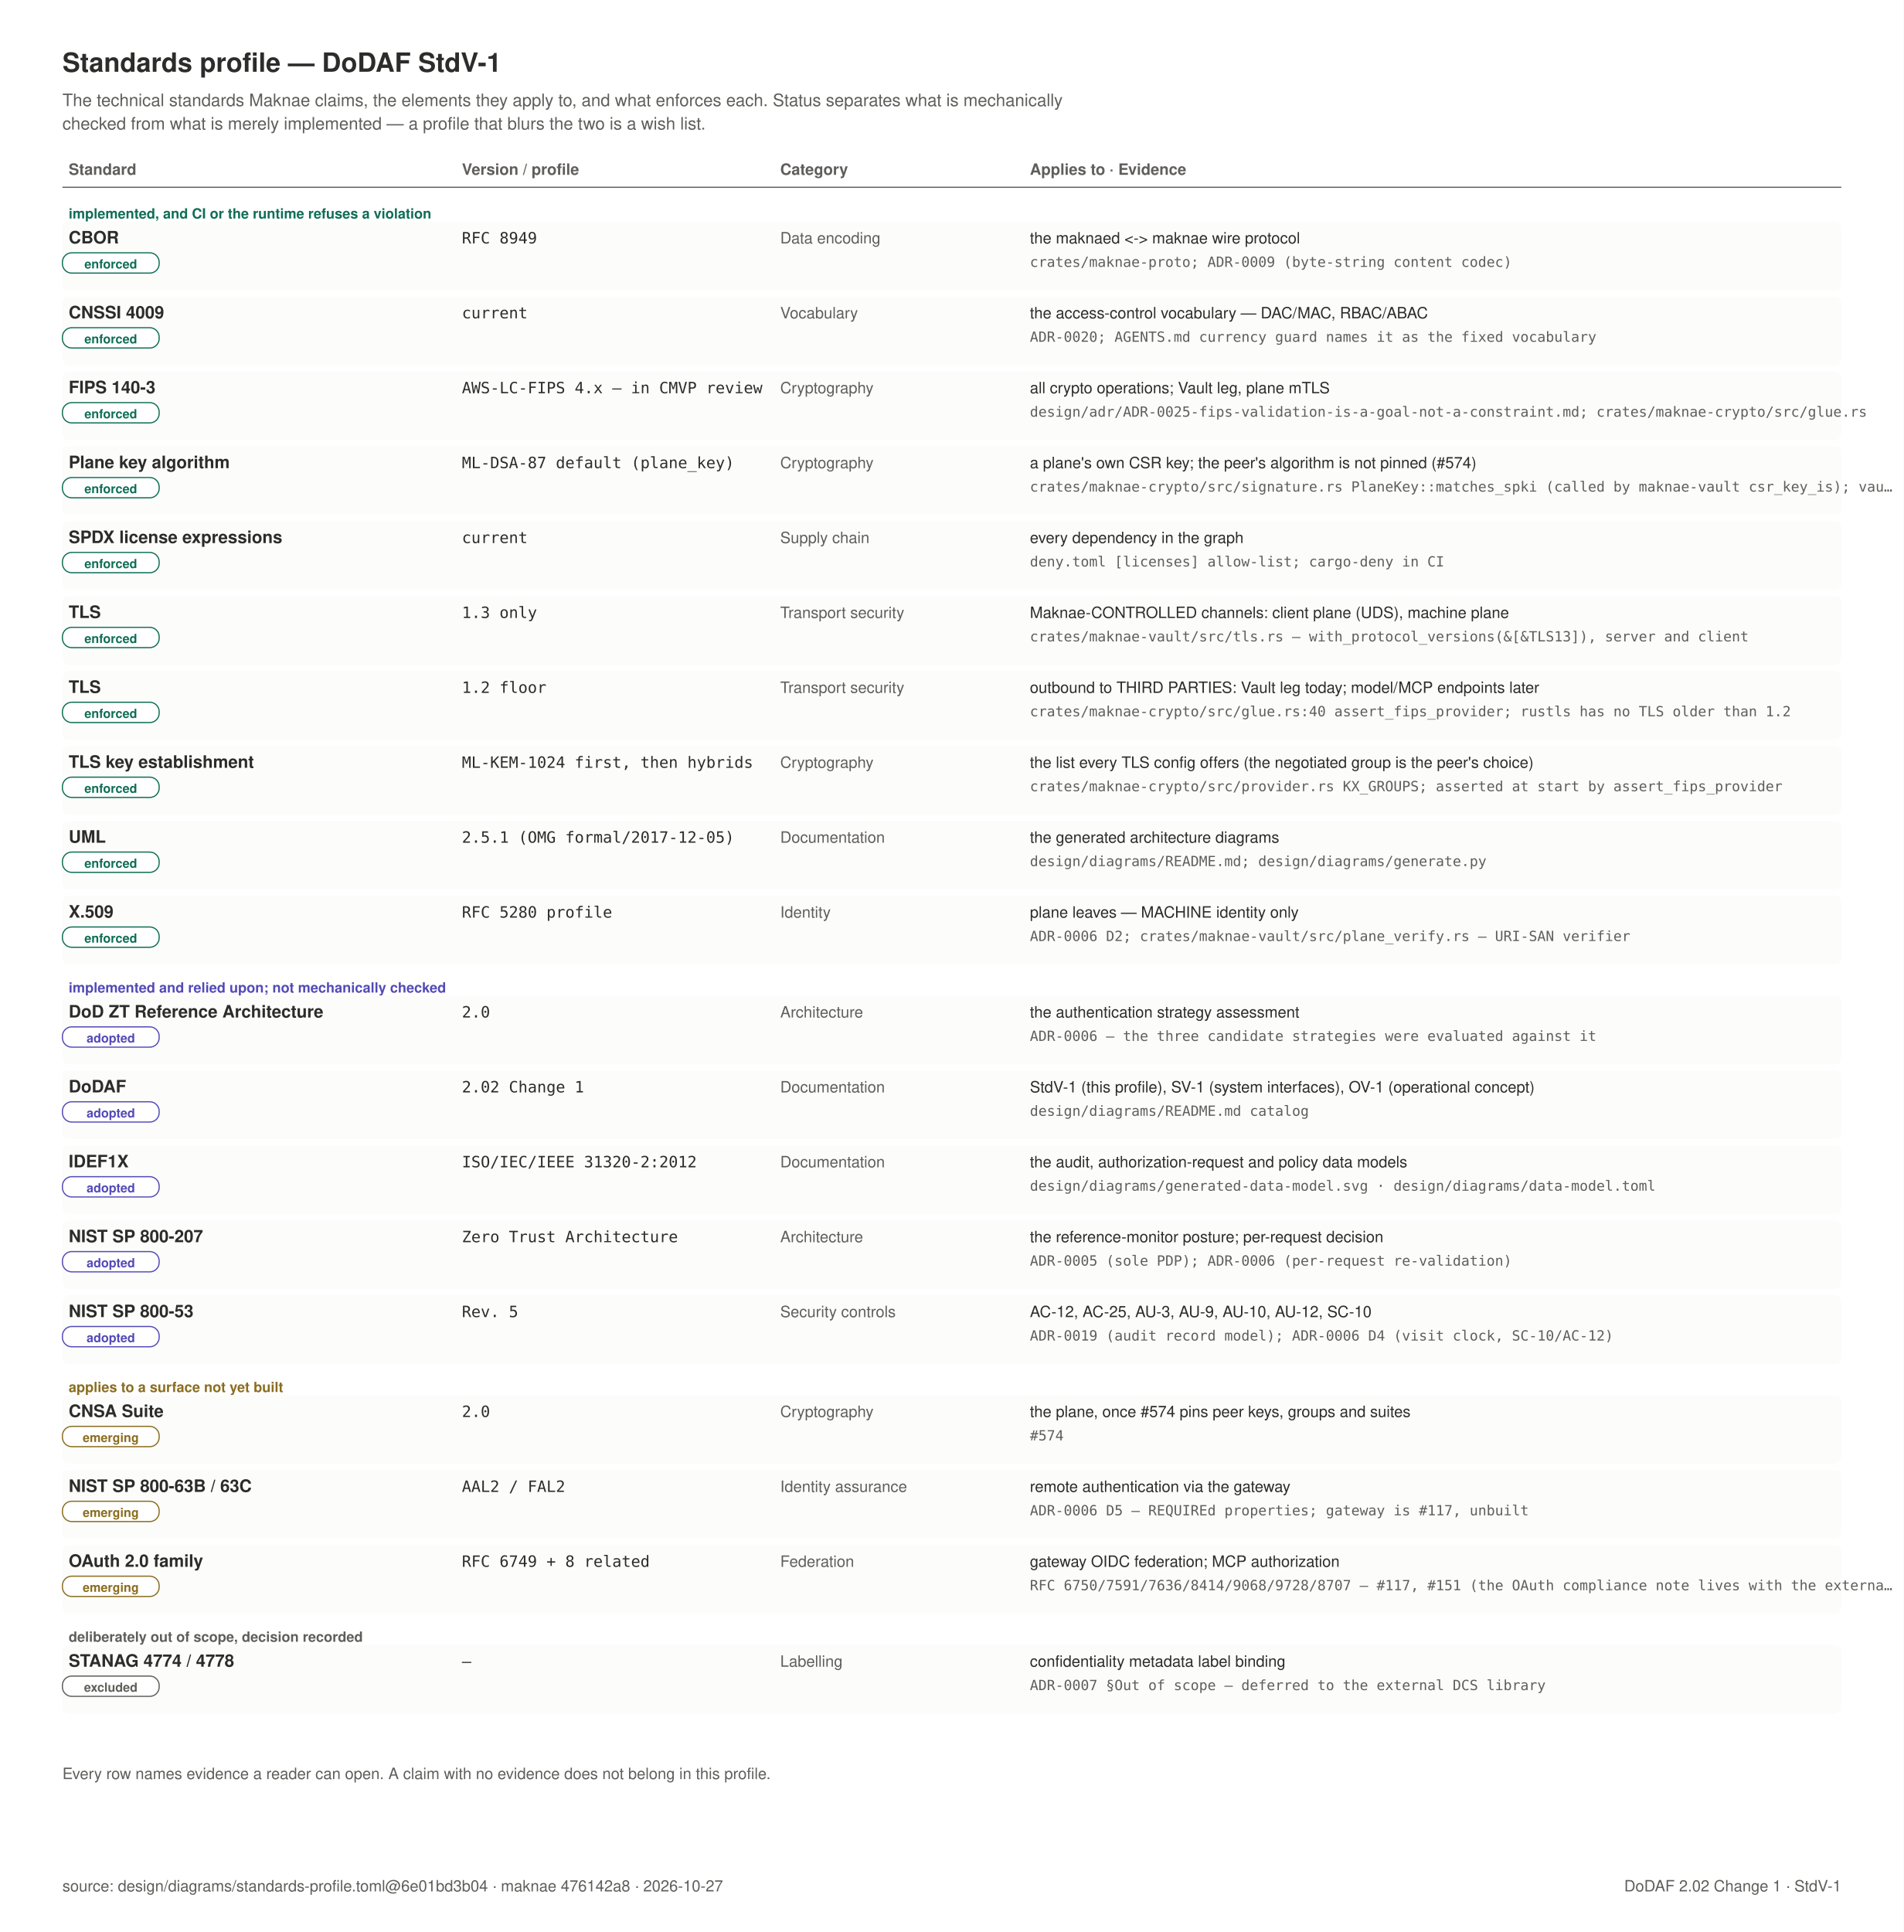
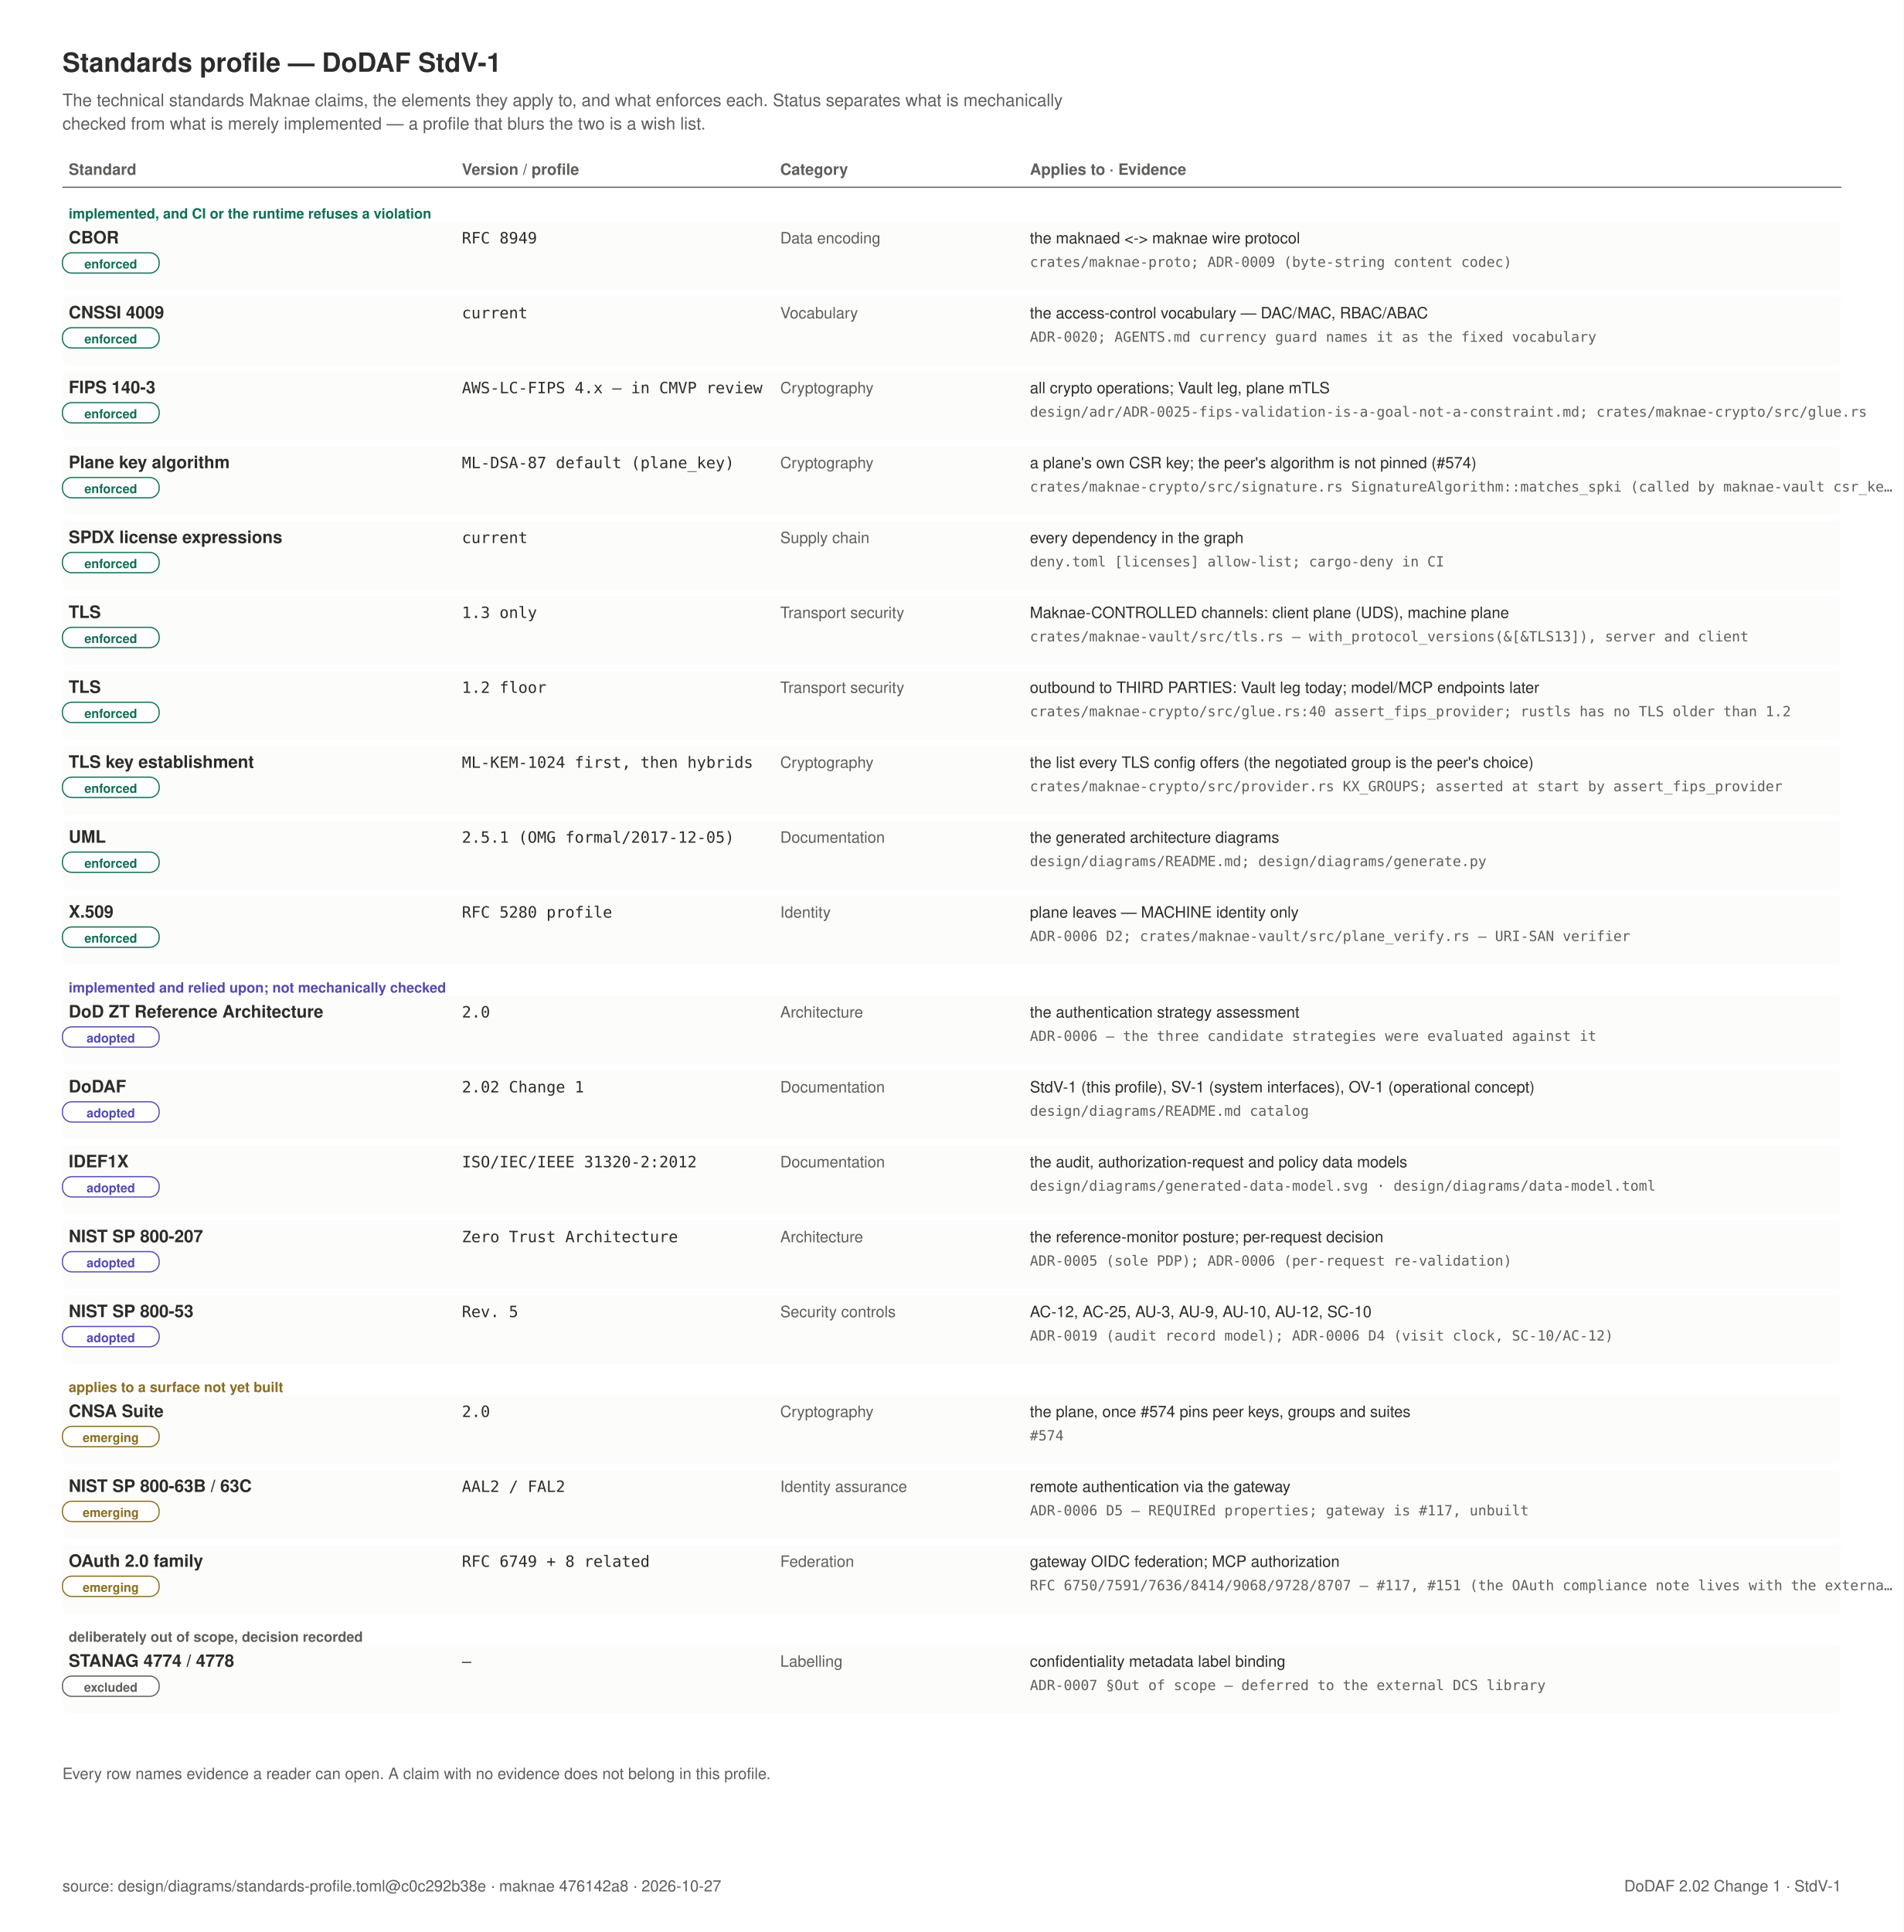
<svg xmlns="http://www.w3.org/2000/svg" width="1220" height="1238" viewBox="0 0 1220 1238" role="img">
  <rect x="0" y="0" width="1220" height="1238" fill="#FFFFFF" />
  <text x="40" y="46" text-anchor="start" font-family="Helvetica, Arial, sans-serif" font-size="17" font-weight="600" fill="#2C2C2A">Standards profile — DoDAF StdV-1</text>
  <text x="40" y="68" text-anchor="start" font-family="Helvetica, Arial, sans-serif" font-size="11" font-weight="400" fill="#5F5E5A">The technical standards Maknae claims, the elements they apply to, and what enforces each. Status separates what is mechanically</text>
  <text x="40" y="83" text-anchor="start" font-family="Helvetica, Arial, sans-serif" font-size="11" font-weight="400" fill="#5F5E5A">checked from what is merely implemented — a profile that blurs the two is a wish list.</text>
  <text x="44" y="112" text-anchor="start" font-family="Helvetica, Arial, sans-serif" font-size="10" font-weight="600" fill="#5F5E5A">Standard</text>
  <text x="296" y="112" text-anchor="start" font-family="Helvetica, Arial, sans-serif" font-size="10" font-weight="600" fill="#5F5E5A">Version / profile</text>
  <text x="500" y="112" text-anchor="start" font-family="Helvetica, Arial, sans-serif" font-size="10" font-weight="600" fill="#5F5E5A">Category</text>
  <text x="660" y="112" text-anchor="start" font-family="Helvetica, Arial, sans-serif" font-size="10" font-weight="600" fill="#5F5E5A">Applies to  ·  Evidence</text>
  <line x1="40" y1="120" x2="1180" y2="120" stroke="#5F5E5A" stroke-width="0.75" />
  <text x="44" y="140" text-anchor="start" font-family="Helvetica, Arial, sans-serif" font-size="9" font-weight="600" fill="#0F6E56">implemented, and CI or the runtime refuses a violation</text>
  <rect x="40" y="142" width="1140" height="44" rx="4" fill="#FCFCFB" stroke="none" stroke-width="0" />
  <text x="44" y="156" text-anchor="start" font-family="Helvetica, Arial, sans-serif" font-size="11" font-weight="600" fill="#2C2C2A">CBOR</text>
  <rect x="40" y="162" width="62" height="13" rx="6" fill="#FFFFFF" stroke="#0F6E56" stroke-width="0.75" />
  <text x="71" y="172" text-anchor="middle" font-family="Helvetica, Arial, sans-serif" font-size="8" font-weight="600" fill="#0F6E56">enforced</text>
  <text x="296" y="156" text-anchor="start" font-family="ui-monospace, SFMono-Regular, Menlo, monospace" font-size="10" font-weight="400" fill="#2C2C2A">RFC 8949</text>
  <text x="500" y="156" text-anchor="start" font-family="Helvetica, Arial, sans-serif" font-size="10" font-weight="400" fill="#5F5E5A">Data encoding</text>
  <text x="660" y="156" text-anchor="start" font-family="Helvetica, Arial, sans-serif" font-size="10" font-weight="400" fill="#2C2C2A">the maknaed &lt;-&gt; maknae wire protocol</text>
  <text x="660" y="171" text-anchor="start" font-family="ui-monospace, SFMono-Regular, Menlo, monospace" font-size="9" font-weight="400" fill="#5F5E5A">crates/maknae-proto; ADR-0009 (byte-string content codec)</text>
  <rect x="40" y="190" width="1140" height="44" rx="4" fill="#FCFCFB" stroke="none" stroke-width="0" />
  <text x="44" y="204" text-anchor="start" font-family="Helvetica, Arial, sans-serif" font-size="11" font-weight="600" fill="#2C2C2A">CNSSI 4009</text>
  <rect x="40" y="210" width="62" height="13" rx="6" fill="#FFFFFF" stroke="#0F6E56" stroke-width="0.75" />
  <text x="71" y="220" text-anchor="middle" font-family="Helvetica, Arial, sans-serif" font-size="8" font-weight="600" fill="#0F6E56">enforced</text>
  <text x="296" y="204" text-anchor="start" font-family="ui-monospace, SFMono-Regular, Menlo, monospace" font-size="10" font-weight="400" fill="#2C2C2A">current</text>
  <text x="500" y="204" text-anchor="start" font-family="Helvetica, Arial, sans-serif" font-size="10" font-weight="400" fill="#5F5E5A">Vocabulary</text>
  <text x="660" y="204" text-anchor="start" font-family="Helvetica, Arial, sans-serif" font-size="10" font-weight="400" fill="#2C2C2A">the access-control vocabulary — DAC/MAC, RBAC/ABAC</text>
  <text x="660" y="219" text-anchor="start" font-family="ui-monospace, SFMono-Regular, Menlo, monospace" font-size="9" font-weight="400" fill="#5F5E5A">ADR-0020; AGENTS.md currency guard names it as the fixed vocabulary</text>
  <rect x="40" y="238" width="1140" height="44" rx="4" fill="#FCFCFB" stroke="none" stroke-width="0" />
  <text x="44" y="252" text-anchor="start" font-family="Helvetica, Arial, sans-serif" font-size="11" font-weight="600" fill="#2C2C2A">FIPS 140-3</text>
  <rect x="40" y="258" width="62" height="13" rx="6" fill="#FFFFFF" stroke="#0F6E56" stroke-width="0.75" />
  <text x="71" y="268" text-anchor="middle" font-family="Helvetica, Arial, sans-serif" font-size="8" font-weight="600" fill="#0F6E56">enforced</text>
  <text x="296" y="252" text-anchor="start" font-family="ui-monospace, SFMono-Regular, Menlo, monospace" font-size="10" font-weight="400" fill="#2C2C2A">AWS-LC-FIPS 4.x — in CMVP review</text>
  <text x="500" y="252" text-anchor="start" font-family="Helvetica, Arial, sans-serif" font-size="10" font-weight="400" fill="#5F5E5A">Cryptography</text>
  <text x="660" y="252" text-anchor="start" font-family="Helvetica, Arial, sans-serif" font-size="10" font-weight="400" fill="#2C2C2A">all crypto operations; Vault leg, plane mTLS</text>
  <text x="660" y="267" text-anchor="start" font-family="ui-monospace, SFMono-Regular, Menlo, monospace" font-size="9" font-weight="400" fill="#5F5E5A">design/adr/ADR-0025-fips-validation-is-a-goal-not-a-constraint.md; crates/maknae-crypto/src/glue.rs</text>
  <rect x="40" y="286" width="1140" height="44" rx="4" fill="#FCFCFB" stroke="none" stroke-width="0" />
  <text x="44" y="300" text-anchor="start" font-family="Helvetica, Arial, sans-serif" font-size="11" font-weight="600" fill="#2C2C2A">Plane key algorithm</text>
  <rect x="40" y="306" width="62" height="13" rx="6" fill="#FFFFFF" stroke="#0F6E56" stroke-width="0.75" />
  <text x="71" y="316" text-anchor="middle" font-family="Helvetica, Arial, sans-serif" font-size="8" font-weight="600" fill="#0F6E56">enforced</text>
  <text x="296" y="300" text-anchor="start" font-family="ui-monospace, SFMono-Regular, Menlo, monospace" font-size="10" font-weight="400" fill="#2C2C2A">ML-DSA-87 default (plane_key)</text>
  <text x="500" y="300" text-anchor="start" font-family="Helvetica, Arial, sans-serif" font-size="10" font-weight="400" fill="#5F5E5A">Cryptography</text>
  <text x="660" y="300" text-anchor="start" font-family="Helvetica, Arial, sans-serif" font-size="10" font-weight="400" fill="#2C2C2A">a plane's own CSR key; the peer's algorithm is not pinned (#574)</text>
-   <text x="660" y="315" text-anchor="start" font-family="ui-monospace, SFMono-Regular, Menlo, monospace" font-size="9" font-weight="400" fill="#5F5E5A">crates/maknae-crypto/src/signature.rs PlaneKey::matches_spki (called by maknae-vault csr_key_is); vau…</text>
+   <text x="660" y="315" text-anchor="start" font-family="ui-monospace, SFMono-Regular, Menlo, monospace" font-size="9" font-weight="400" fill="#5F5E5A">crates/maknae-crypto/src/signature.rs SignatureAlgorithm::matches_spki (called by maknae-vault csr_ke…</text>
  <rect x="40" y="334" width="1140" height="44" rx="4" fill="#FCFCFB" stroke="none" stroke-width="0" />
  <text x="44" y="348" text-anchor="start" font-family="Helvetica, Arial, sans-serif" font-size="11" font-weight="600" fill="#2C2C2A">SPDX license expressions</text>
  <rect x="40" y="354" width="62" height="13" rx="6" fill="#FFFFFF" stroke="#0F6E56" stroke-width="0.75" />
  <text x="71" y="364" text-anchor="middle" font-family="Helvetica, Arial, sans-serif" font-size="8" font-weight="600" fill="#0F6E56">enforced</text>
  <text x="296" y="348" text-anchor="start" font-family="ui-monospace, SFMono-Regular, Menlo, monospace" font-size="10" font-weight="400" fill="#2C2C2A">current</text>
  <text x="500" y="348" text-anchor="start" font-family="Helvetica, Arial, sans-serif" font-size="10" font-weight="400" fill="#5F5E5A">Supply chain</text>
  <text x="660" y="348" text-anchor="start" font-family="Helvetica, Arial, sans-serif" font-size="10" font-weight="400" fill="#2C2C2A">every dependency in the graph</text>
  <text x="660" y="363" text-anchor="start" font-family="ui-monospace, SFMono-Regular, Menlo, monospace" font-size="9" font-weight="400" fill="#5F5E5A">deny.toml [licenses] allow-list; cargo-deny in CI</text>
  <rect x="40" y="382" width="1140" height="44" rx="4" fill="#FCFCFB" stroke="none" stroke-width="0" />
  <text x="44" y="396" text-anchor="start" font-family="Helvetica, Arial, sans-serif" font-size="11" font-weight="600" fill="#2C2C2A">TLS</text>
  <rect x="40" y="402" width="62" height="13" rx="6" fill="#FFFFFF" stroke="#0F6E56" stroke-width="0.75" />
  <text x="71" y="412" text-anchor="middle" font-family="Helvetica, Arial, sans-serif" font-size="8" font-weight="600" fill="#0F6E56">enforced</text>
  <text x="296" y="396" text-anchor="start" font-family="ui-monospace, SFMono-Regular, Menlo, monospace" font-size="10" font-weight="400" fill="#2C2C2A">1.3 only</text>
  <text x="500" y="396" text-anchor="start" font-family="Helvetica, Arial, sans-serif" font-size="10" font-weight="400" fill="#5F5E5A">Transport security</text>
  <text x="660" y="396" text-anchor="start" font-family="Helvetica, Arial, sans-serif" font-size="10" font-weight="400" fill="#2C2C2A">Maknae-CONTROLLED channels: client plane (UDS), machine plane</text>
  <text x="660" y="411" text-anchor="start" font-family="ui-monospace, SFMono-Regular, Menlo, monospace" font-size="9" font-weight="400" fill="#5F5E5A">crates/maknae-vault/src/tls.rs — with_protocol_versions(&amp;[&amp;TLS13]), server and client</text>
  <rect x="40" y="430" width="1140" height="44" rx="4" fill="#FCFCFB" stroke="none" stroke-width="0" />
  <text x="44" y="444" text-anchor="start" font-family="Helvetica, Arial, sans-serif" font-size="11" font-weight="600" fill="#2C2C2A">TLS</text>
  <rect x="40" y="450" width="62" height="13" rx="6" fill="#FFFFFF" stroke="#0F6E56" stroke-width="0.75" />
  <text x="71" y="460" text-anchor="middle" font-family="Helvetica, Arial, sans-serif" font-size="8" font-weight="600" fill="#0F6E56">enforced</text>
  <text x="296" y="444" text-anchor="start" font-family="ui-monospace, SFMono-Regular, Menlo, monospace" font-size="10" font-weight="400" fill="#2C2C2A">1.2 floor</text>
  <text x="500" y="444" text-anchor="start" font-family="Helvetica, Arial, sans-serif" font-size="10" font-weight="400" fill="#5F5E5A">Transport security</text>
  <text x="660" y="444" text-anchor="start" font-family="Helvetica, Arial, sans-serif" font-size="10" font-weight="400" fill="#2C2C2A">outbound to THIRD PARTIES: Vault leg today; model/MCP endpoints later</text>
  <text x="660" y="459" text-anchor="start" font-family="ui-monospace, SFMono-Regular, Menlo, monospace" font-size="9" font-weight="400" fill="#5F5E5A">crates/maknae-crypto/src/glue.rs:40 assert_fips_provider; rustls has no TLS older than 1.2</text>
  <rect x="40" y="478" width="1140" height="44" rx="4" fill="#FCFCFB" stroke="none" stroke-width="0" />
  <text x="44" y="492" text-anchor="start" font-family="Helvetica, Arial, sans-serif" font-size="11" font-weight="600" fill="#2C2C2A">TLS key establishment</text>
  <rect x="40" y="498" width="62" height="13" rx="6" fill="#FFFFFF" stroke="#0F6E56" stroke-width="0.75" />
  <text x="71" y="508" text-anchor="middle" font-family="Helvetica, Arial, sans-serif" font-size="8" font-weight="600" fill="#0F6E56">enforced</text>
  <text x="296" y="492" text-anchor="start" font-family="ui-monospace, SFMono-Regular, Menlo, monospace" font-size="10" font-weight="400" fill="#2C2C2A">ML-KEM-1024 first, then hybrids</text>
  <text x="500" y="492" text-anchor="start" font-family="Helvetica, Arial, sans-serif" font-size="10" font-weight="400" fill="#5F5E5A">Cryptography</text>
  <text x="660" y="492" text-anchor="start" font-family="Helvetica, Arial, sans-serif" font-size="10" font-weight="400" fill="#2C2C2A">the list every TLS config offers (the negotiated group is the peer's choice)</text>
  <text x="660" y="507" text-anchor="start" font-family="ui-monospace, SFMono-Regular, Menlo, monospace" font-size="9" font-weight="400" fill="#5F5E5A">crates/maknae-crypto/src/provider.rs KX_GROUPS; asserted at start by assert_fips_provider</text>
  <rect x="40" y="526" width="1140" height="44" rx="4" fill="#FCFCFB" stroke="none" stroke-width="0" />
  <text x="44" y="540" text-anchor="start" font-family="Helvetica, Arial, sans-serif" font-size="11" font-weight="600" fill="#2C2C2A">UML</text>
  <rect x="40" y="546" width="62" height="13" rx="6" fill="#FFFFFF" stroke="#0F6E56" stroke-width="0.75" />
  <text x="71" y="556" text-anchor="middle" font-family="Helvetica, Arial, sans-serif" font-size="8" font-weight="600" fill="#0F6E56">enforced</text>
  <text x="296" y="540" text-anchor="start" font-family="ui-monospace, SFMono-Regular, Menlo, monospace" font-size="10" font-weight="400" fill="#2C2C2A">2.5.1 (OMG formal/2017-12-05)</text>
  <text x="500" y="540" text-anchor="start" font-family="Helvetica, Arial, sans-serif" font-size="10" font-weight="400" fill="#5F5E5A">Documentation</text>
  <text x="660" y="540" text-anchor="start" font-family="Helvetica, Arial, sans-serif" font-size="10" font-weight="400" fill="#2C2C2A">the generated architecture diagrams</text>
  <text x="660" y="555" text-anchor="start" font-family="ui-monospace, SFMono-Regular, Menlo, monospace" font-size="9" font-weight="400" fill="#5F5E5A">design/diagrams/README.md; design/diagrams/generate.py</text>
  <rect x="40" y="574" width="1140" height="44" rx="4" fill="#FCFCFB" stroke="none" stroke-width="0" />
  <text x="44" y="588" text-anchor="start" font-family="Helvetica, Arial, sans-serif" font-size="11" font-weight="600" fill="#2C2C2A">X.509</text>
  <rect x="40" y="594" width="62" height="13" rx="6" fill="#FFFFFF" stroke="#0F6E56" stroke-width="0.75" />
  <text x="71" y="604" text-anchor="middle" font-family="Helvetica, Arial, sans-serif" font-size="8" font-weight="600" fill="#0F6E56">enforced</text>
  <text x="296" y="588" text-anchor="start" font-family="ui-monospace, SFMono-Regular, Menlo, monospace" font-size="10" font-weight="400" fill="#2C2C2A">RFC 5280 profile</text>
  <text x="500" y="588" text-anchor="start" font-family="Helvetica, Arial, sans-serif" font-size="10" font-weight="400" fill="#5F5E5A">Identity</text>
  <text x="660" y="588" text-anchor="start" font-family="Helvetica, Arial, sans-serif" font-size="10" font-weight="400" fill="#2C2C2A">plane leaves — MACHINE identity only</text>
  <text x="660" y="603" text-anchor="start" font-family="ui-monospace, SFMono-Regular, Menlo, monospace" font-size="9" font-weight="400" fill="#5F5E5A">ADR-0006 D2; crates/maknae-vault/src/plane_verify.rs — URI-SAN verifier</text>
  <text x="44" y="636" text-anchor="start" font-family="Helvetica, Arial, sans-serif" font-size="9" font-weight="600" fill="#534AB7">implemented and relied upon; not mechanically checked</text>
  <rect x="40" y="638" width="1140" height="44" rx="4" fill="#FCFCFB" stroke="none" stroke-width="0" />
  <text x="44" y="652" text-anchor="start" font-family="Helvetica, Arial, sans-serif" font-size="11" font-weight="600" fill="#2C2C2A">DoD ZT Reference Architecture</text>
  <rect x="40" y="658" width="62" height="13" rx="6" fill="#FFFFFF" stroke="#534AB7" stroke-width="0.75" />
  <text x="71" y="668" text-anchor="middle" font-family="Helvetica, Arial, sans-serif" font-size="8" font-weight="600" fill="#534AB7">adopted</text>
  <text x="296" y="652" text-anchor="start" font-family="ui-monospace, SFMono-Regular, Menlo, monospace" font-size="10" font-weight="400" fill="#2C2C2A">2.0</text>
  <text x="500" y="652" text-anchor="start" font-family="Helvetica, Arial, sans-serif" font-size="10" font-weight="400" fill="#5F5E5A">Architecture</text>
  <text x="660" y="652" text-anchor="start" font-family="Helvetica, Arial, sans-serif" font-size="10" font-weight="400" fill="#2C2C2A">the authentication strategy assessment</text>
  <text x="660" y="667" text-anchor="start" font-family="ui-monospace, SFMono-Regular, Menlo, monospace" font-size="9" font-weight="400" fill="#5F5E5A">ADR-0006 — the three candidate strategies were evaluated against it</text>
  <rect x="40" y="686" width="1140" height="44" rx="4" fill="#FCFCFB" stroke="none" stroke-width="0" />
  <text x="44" y="700" text-anchor="start" font-family="Helvetica, Arial, sans-serif" font-size="11" font-weight="600" fill="#2C2C2A">DoDAF</text>
  <rect x="40" y="706" width="62" height="13" rx="6" fill="#FFFFFF" stroke="#534AB7" stroke-width="0.75" />
  <text x="71" y="716" text-anchor="middle" font-family="Helvetica, Arial, sans-serif" font-size="8" font-weight="600" fill="#534AB7">adopted</text>
  <text x="296" y="700" text-anchor="start" font-family="ui-monospace, SFMono-Regular, Menlo, monospace" font-size="10" font-weight="400" fill="#2C2C2A">2.02 Change 1</text>
  <text x="500" y="700" text-anchor="start" font-family="Helvetica, Arial, sans-serif" font-size="10" font-weight="400" fill="#5F5E5A">Documentation</text>
  <text x="660" y="700" text-anchor="start" font-family="Helvetica, Arial, sans-serif" font-size="10" font-weight="400" fill="#2C2C2A">StdV-1 (this profile), SV-1 (system interfaces), OV-1 (operational concept)</text>
  <text x="660" y="715" text-anchor="start" font-family="ui-monospace, SFMono-Regular, Menlo, monospace" font-size="9" font-weight="400" fill="#5F5E5A">design/diagrams/README.md catalog</text>
  <rect x="40" y="734" width="1140" height="44" rx="4" fill="#FCFCFB" stroke="none" stroke-width="0" />
  <text x="44" y="748" text-anchor="start" font-family="Helvetica, Arial, sans-serif" font-size="11" font-weight="600" fill="#2C2C2A">IDEF1X</text>
  <rect x="40" y="754" width="62" height="13" rx="6" fill="#FFFFFF" stroke="#534AB7" stroke-width="0.75" />
  <text x="71" y="764" text-anchor="middle" font-family="Helvetica, Arial, sans-serif" font-size="8" font-weight="600" fill="#534AB7">adopted</text>
  <text x="296" y="748" text-anchor="start" font-family="ui-monospace, SFMono-Regular, Menlo, monospace" font-size="10" font-weight="400" fill="#2C2C2A">ISO/IEC/IEEE 31320-2:2012</text>
  <text x="500" y="748" text-anchor="start" font-family="Helvetica, Arial, sans-serif" font-size="10" font-weight="400" fill="#5F5E5A">Documentation</text>
  <text x="660" y="748" text-anchor="start" font-family="Helvetica, Arial, sans-serif" font-size="10" font-weight="400" fill="#2C2C2A">the audit, authorization-request and policy data models</text>
  <text x="660" y="763" text-anchor="start" font-family="ui-monospace, SFMono-Regular, Menlo, monospace" font-size="9" font-weight="400" fill="#5F5E5A">design/diagrams/generated-data-model.svg · design/diagrams/data-model.toml</text>
  <rect x="40" y="782" width="1140" height="44" rx="4" fill="#FCFCFB" stroke="none" stroke-width="0" />
  <text x="44" y="796" text-anchor="start" font-family="Helvetica, Arial, sans-serif" font-size="11" font-weight="600" fill="#2C2C2A">NIST SP 800-207</text>
  <rect x="40" y="802" width="62" height="13" rx="6" fill="#FFFFFF" stroke="#534AB7" stroke-width="0.75" />
  <text x="71" y="812" text-anchor="middle" font-family="Helvetica, Arial, sans-serif" font-size="8" font-weight="600" fill="#534AB7">adopted</text>
  <text x="296" y="796" text-anchor="start" font-family="ui-monospace, SFMono-Regular, Menlo, monospace" font-size="10" font-weight="400" fill="#2C2C2A">Zero Trust Architecture</text>
  <text x="500" y="796" text-anchor="start" font-family="Helvetica, Arial, sans-serif" font-size="10" font-weight="400" fill="#5F5E5A">Architecture</text>
  <text x="660" y="796" text-anchor="start" font-family="Helvetica, Arial, sans-serif" font-size="10" font-weight="400" fill="#2C2C2A">the reference-monitor posture; per-request decision</text>
  <text x="660" y="811" text-anchor="start" font-family="ui-monospace, SFMono-Regular, Menlo, monospace" font-size="9" font-weight="400" fill="#5F5E5A">ADR-0005 (sole PDP); ADR-0006 (per-request re-validation)</text>
  <rect x="40" y="830" width="1140" height="44" rx="4" fill="#FCFCFB" stroke="none" stroke-width="0" />
  <text x="44" y="844" text-anchor="start" font-family="Helvetica, Arial, sans-serif" font-size="11" font-weight="600" fill="#2C2C2A">NIST SP 800-53</text>
  <rect x="40" y="850" width="62" height="13" rx="6" fill="#FFFFFF" stroke="#534AB7" stroke-width="0.75" />
  <text x="71" y="860" text-anchor="middle" font-family="Helvetica, Arial, sans-serif" font-size="8" font-weight="600" fill="#534AB7">adopted</text>
  <text x="296" y="844" text-anchor="start" font-family="ui-monospace, SFMono-Regular, Menlo, monospace" font-size="10" font-weight="400" fill="#2C2C2A">Rev. 5</text>
  <text x="500" y="844" text-anchor="start" font-family="Helvetica, Arial, sans-serif" font-size="10" font-weight="400" fill="#5F5E5A">Security controls</text>
  <text x="660" y="844" text-anchor="start" font-family="Helvetica, Arial, sans-serif" font-size="10" font-weight="400" fill="#2C2C2A">AC-12, AC-25, AU-3, AU-9, AU-10, AU-12, SC-10</text>
  <text x="660" y="859" text-anchor="start" font-family="ui-monospace, SFMono-Regular, Menlo, monospace" font-size="9" font-weight="400" fill="#5F5E5A">ADR-0019 (audit record model); ADR-0006 D4 (visit clock, SC-10/AC-12)</text>
  <text x="44" y="892" text-anchor="start" font-family="Helvetica, Arial, sans-serif" font-size="9" font-weight="600" fill="#8A6D1F">applies to a surface not yet built</text>
  <rect x="40" y="894" width="1140" height="44" rx="4" fill="#FCFCFB" stroke="none" stroke-width="0" />
  <text x="44" y="908" text-anchor="start" font-family="Helvetica, Arial, sans-serif" font-size="11" font-weight="600" fill="#2C2C2A">CNSA Suite</text>
  <rect x="40" y="914" width="62" height="13" rx="6" fill="#FFFFFF" stroke="#8A6D1F" stroke-width="0.75" />
  <text x="71" y="924" text-anchor="middle" font-family="Helvetica, Arial, sans-serif" font-size="8" font-weight="600" fill="#8A6D1F">emerging</text>
  <text x="296" y="908" text-anchor="start" font-family="ui-monospace, SFMono-Regular, Menlo, monospace" font-size="10" font-weight="400" fill="#2C2C2A">2.0</text>
  <text x="500" y="908" text-anchor="start" font-family="Helvetica, Arial, sans-serif" font-size="10" font-weight="400" fill="#5F5E5A">Cryptography</text>
  <text x="660" y="908" text-anchor="start" font-family="Helvetica, Arial, sans-serif" font-size="10" font-weight="400" fill="#2C2C2A">the plane, once #574 pins peer keys, groups and suites</text>
  <text x="660" y="923" text-anchor="start" font-family="ui-monospace, SFMono-Regular, Menlo, monospace" font-size="9" font-weight="400" fill="#5F5E5A">#574</text>
  <rect x="40" y="942" width="1140" height="44" rx="4" fill="#FCFCFB" stroke="none" stroke-width="0" />
  <text x="44" y="956" text-anchor="start" font-family="Helvetica, Arial, sans-serif" font-size="11" font-weight="600" fill="#2C2C2A">NIST SP 800-63B / 63C</text>
  <rect x="40" y="962" width="62" height="13" rx="6" fill="#FFFFFF" stroke="#8A6D1F" stroke-width="0.75" />
  <text x="71" y="972" text-anchor="middle" font-family="Helvetica, Arial, sans-serif" font-size="8" font-weight="600" fill="#8A6D1F">emerging</text>
  <text x="296" y="956" text-anchor="start" font-family="ui-monospace, SFMono-Regular, Menlo, monospace" font-size="10" font-weight="400" fill="#2C2C2A">AAL2 / FAL2</text>
  <text x="500" y="956" text-anchor="start" font-family="Helvetica, Arial, sans-serif" font-size="10" font-weight="400" fill="#5F5E5A">Identity assurance</text>
  <text x="660" y="956" text-anchor="start" font-family="Helvetica, Arial, sans-serif" font-size="10" font-weight="400" fill="#2C2C2A">remote authentication via the gateway</text>
  <text x="660" y="971" text-anchor="start" font-family="ui-monospace, SFMono-Regular, Menlo, monospace" font-size="9" font-weight="400" fill="#5F5E5A">ADR-0006 D5 — REQUIREd properties; gateway is #117, unbuilt</text>
  <rect x="40" y="990" width="1140" height="44" rx="4" fill="#FCFCFB" stroke="none" stroke-width="0" />
  <text x="44" y="1004" text-anchor="start" font-family="Helvetica, Arial, sans-serif" font-size="11" font-weight="600" fill="#2C2C2A">OAuth 2.0 family</text>
  <rect x="40" y="1010" width="62" height="13" rx="6" fill="#FFFFFF" stroke="#8A6D1F" stroke-width="0.75" />
  <text x="71" y="1020" text-anchor="middle" font-family="Helvetica, Arial, sans-serif" font-size="8" font-weight="600" fill="#8A6D1F">emerging</text>
  <text x="296" y="1004" text-anchor="start" font-family="ui-monospace, SFMono-Regular, Menlo, monospace" font-size="10" font-weight="400" fill="#2C2C2A">RFC 6749 + 8 related</text>
  <text x="500" y="1004" text-anchor="start" font-family="Helvetica, Arial, sans-serif" font-size="10" font-weight="400" fill="#5F5E5A">Federation</text>
  <text x="660" y="1004" text-anchor="start" font-family="Helvetica, Arial, sans-serif" font-size="10" font-weight="400" fill="#2C2C2A">gateway OIDC federation; MCP authorization</text>
  <text x="660" y="1019" text-anchor="start" font-family="ui-monospace, SFMono-Regular, Menlo, monospace" font-size="9" font-weight="400" fill="#5F5E5A">RFC 6750/7591/7636/8414/9068/9728/8707 — #117, #151 (the OAuth compliance note lives with the externa…</text>
  <text x="44" y="1052" text-anchor="start" font-family="Helvetica, Arial, sans-serif" font-size="9" font-weight="600" fill="#5F5E5A">deliberately out of scope, decision recorded</text>
  <rect x="40" y="1054" width="1140" height="44" rx="4" fill="#FCFCFB" stroke="none" stroke-width="0" />
  <text x="44" y="1068" text-anchor="start" font-family="Helvetica, Arial, sans-serif" font-size="11" font-weight="600" fill="#2C2C2A">STANAG 4774 / 4778</text>
  <rect x="40" y="1074" width="62" height="13" rx="6" fill="#FFFFFF" stroke="#5F5E5A" stroke-width="0.75" />
  <text x="71" y="1084" text-anchor="middle" font-family="Helvetica, Arial, sans-serif" font-size="8" font-weight="600" fill="#5F5E5A">excluded</text>
  <text x="296" y="1068" text-anchor="start" font-family="ui-monospace, SFMono-Regular, Menlo, monospace" font-size="10" font-weight="400" fill="#2C2C2A">—</text>
  <text x="500" y="1068" text-anchor="start" font-family="Helvetica, Arial, sans-serif" font-size="10" font-weight="400" fill="#5F5E5A">Labelling</text>
  <text x="660" y="1068" text-anchor="start" font-family="Helvetica, Arial, sans-serif" font-size="10" font-weight="400" fill="#2C2C2A">confidentiality metadata label binding</text>
  <text x="660" y="1083" text-anchor="start" font-family="ui-monospace, SFMono-Regular, Menlo, monospace" font-size="9" font-weight="400" fill="#5F5E5A">ADR-0007 §Out of scope — deferred to the external DCS library</text>
  <text x="40" y="1140" text-anchor="start" font-family="Helvetica, Arial, sans-serif" font-size="10" font-weight="400" fill="#5F5E5A">Every row names evidence a reader can open. A claim with no evidence does not belong in this profile.</text>
-   <text x="40" y="1212" text-anchor="start" font-family="Helvetica, Arial, sans-serif" font-size="10" font-weight="400" fill="#5F5E5A">source: design/diagrams/standards-profile.toml@6e01bd3b04 · maknae 476142a8 · 2026-10-27</text>
+   <text x="40" y="1212" text-anchor="start" font-family="Helvetica, Arial, sans-serif" font-size="10" font-weight="400" fill="#5F5E5A">source: design/diagrams/standards-profile.toml@c0c292b38e · maknae 476142a8 · 2026-10-27</text>
  <text x="1180" y="1212" text-anchor="end" font-family="Helvetica, Arial, sans-serif" font-size="10" font-weight="400" fill="#5F5E5A">DoDAF 2.02 Change 1 · StdV-1</text>
</svg>
